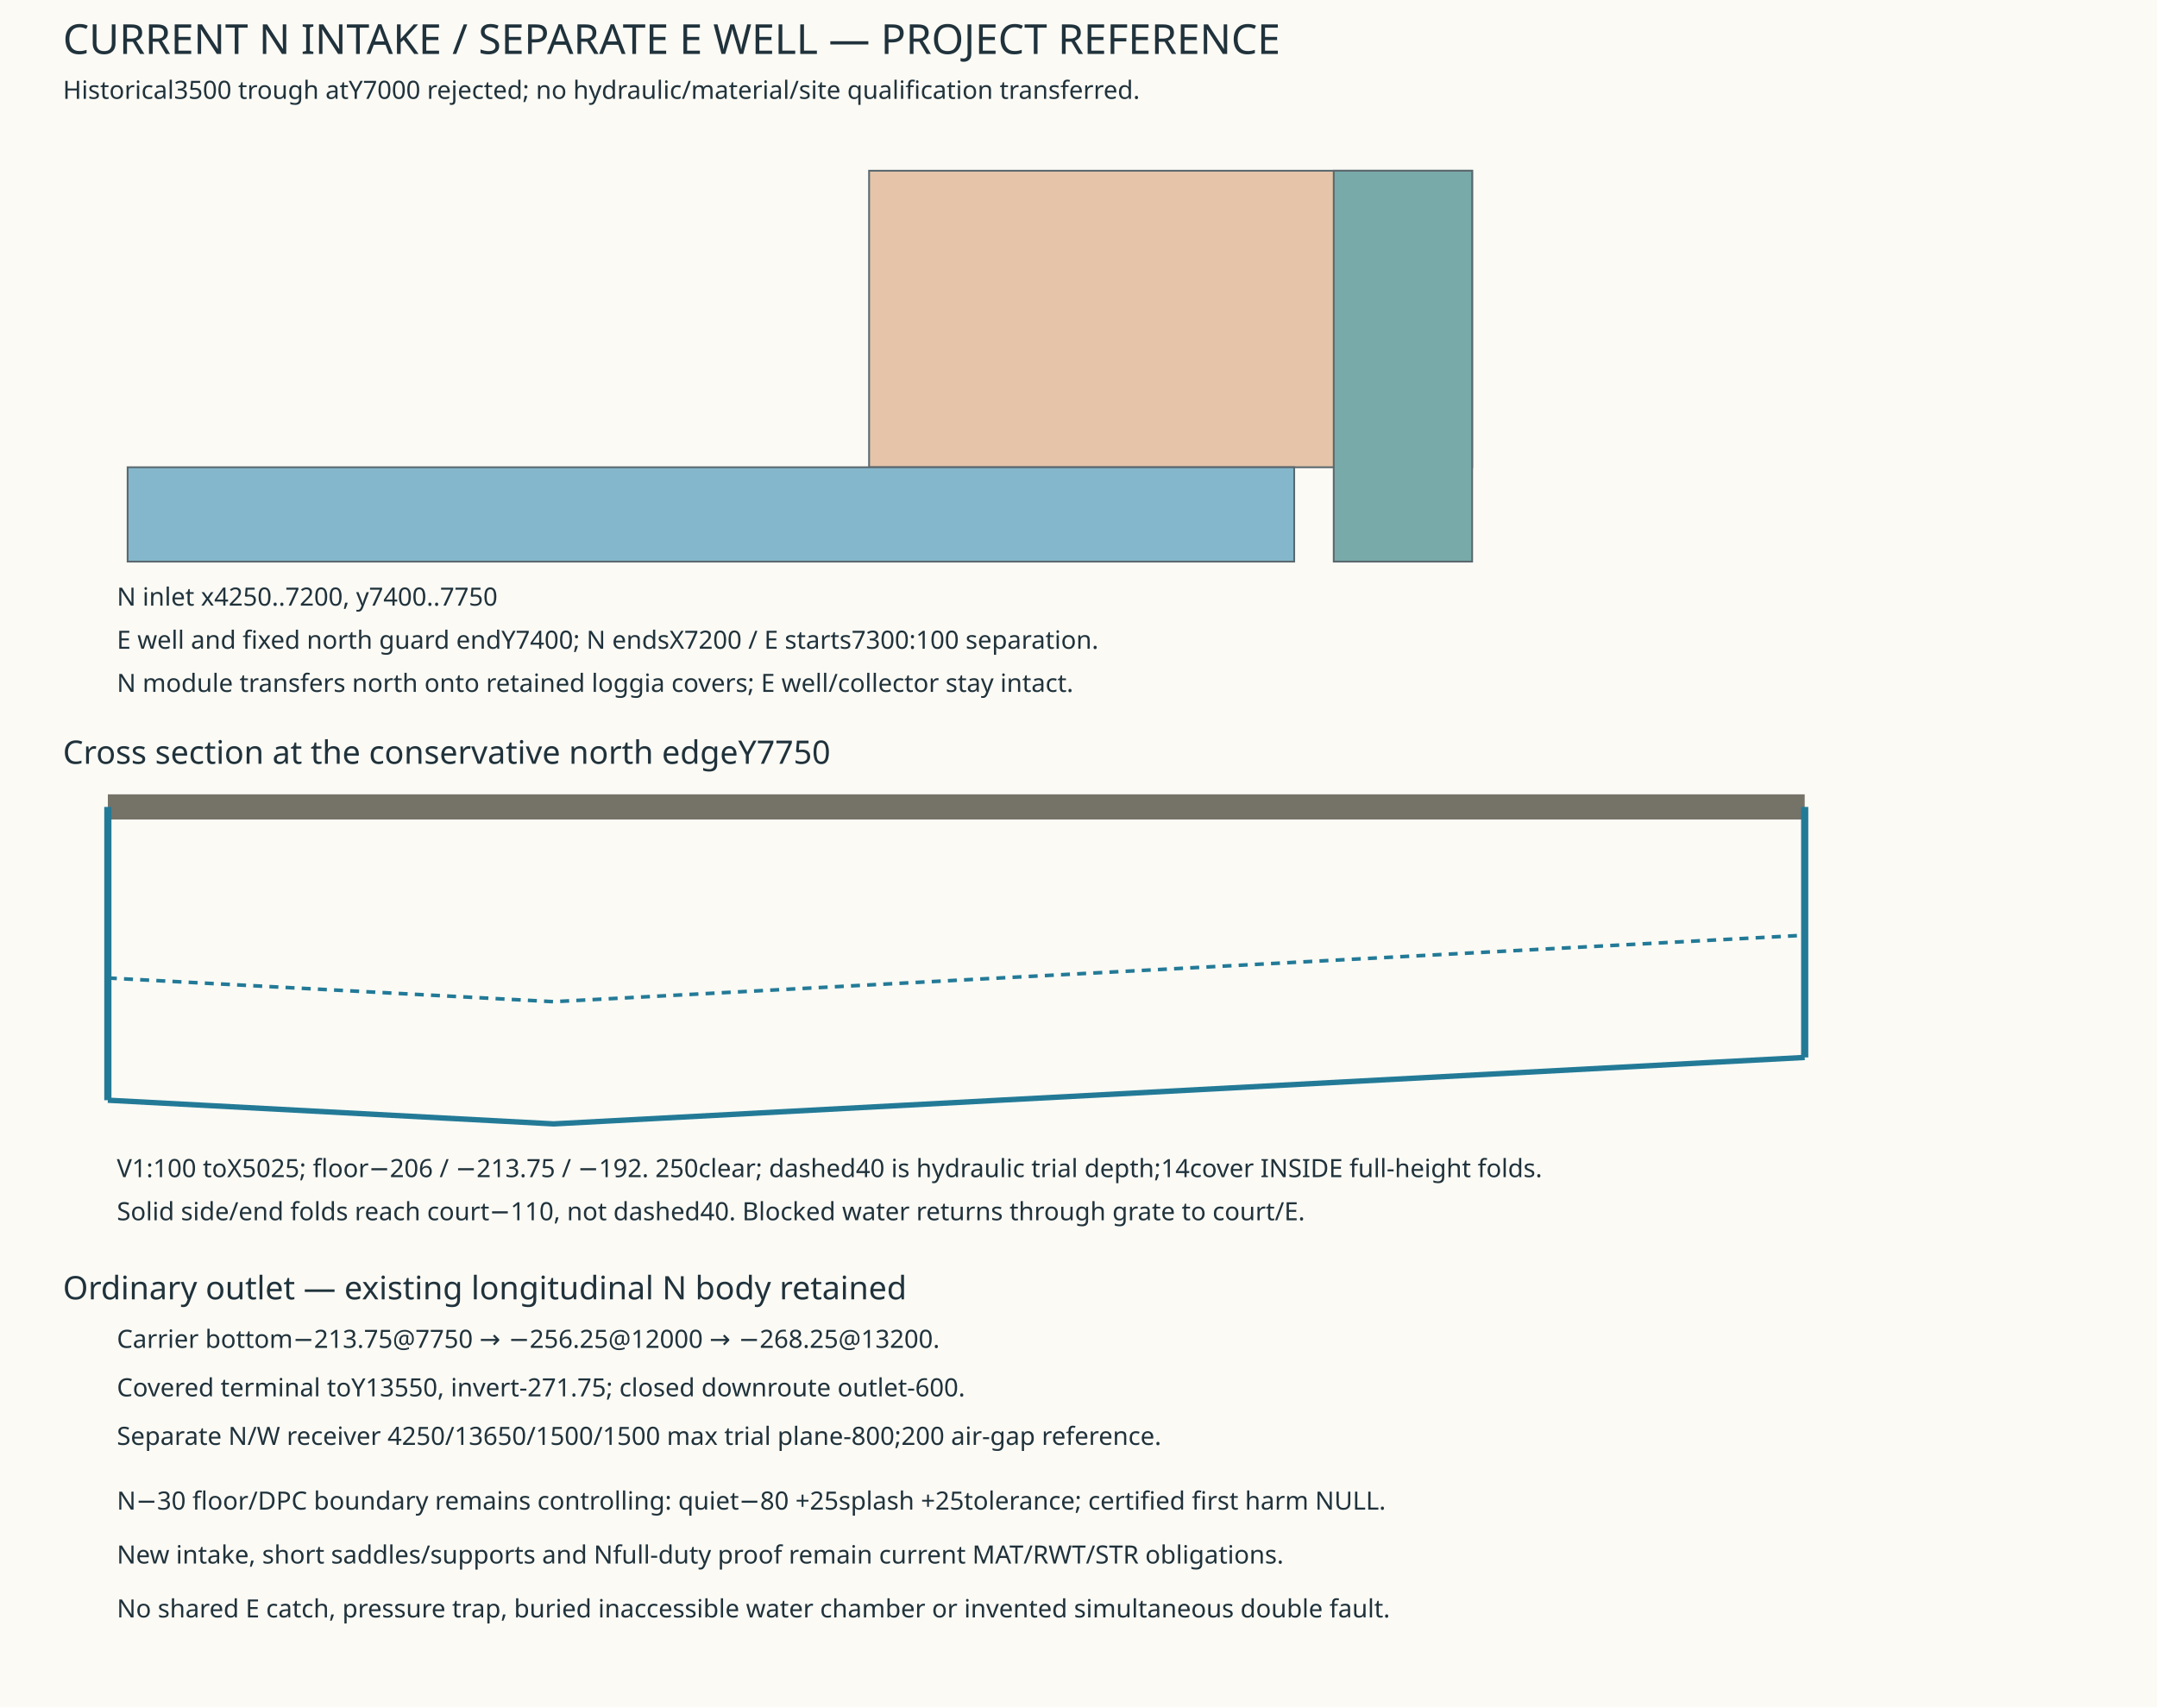
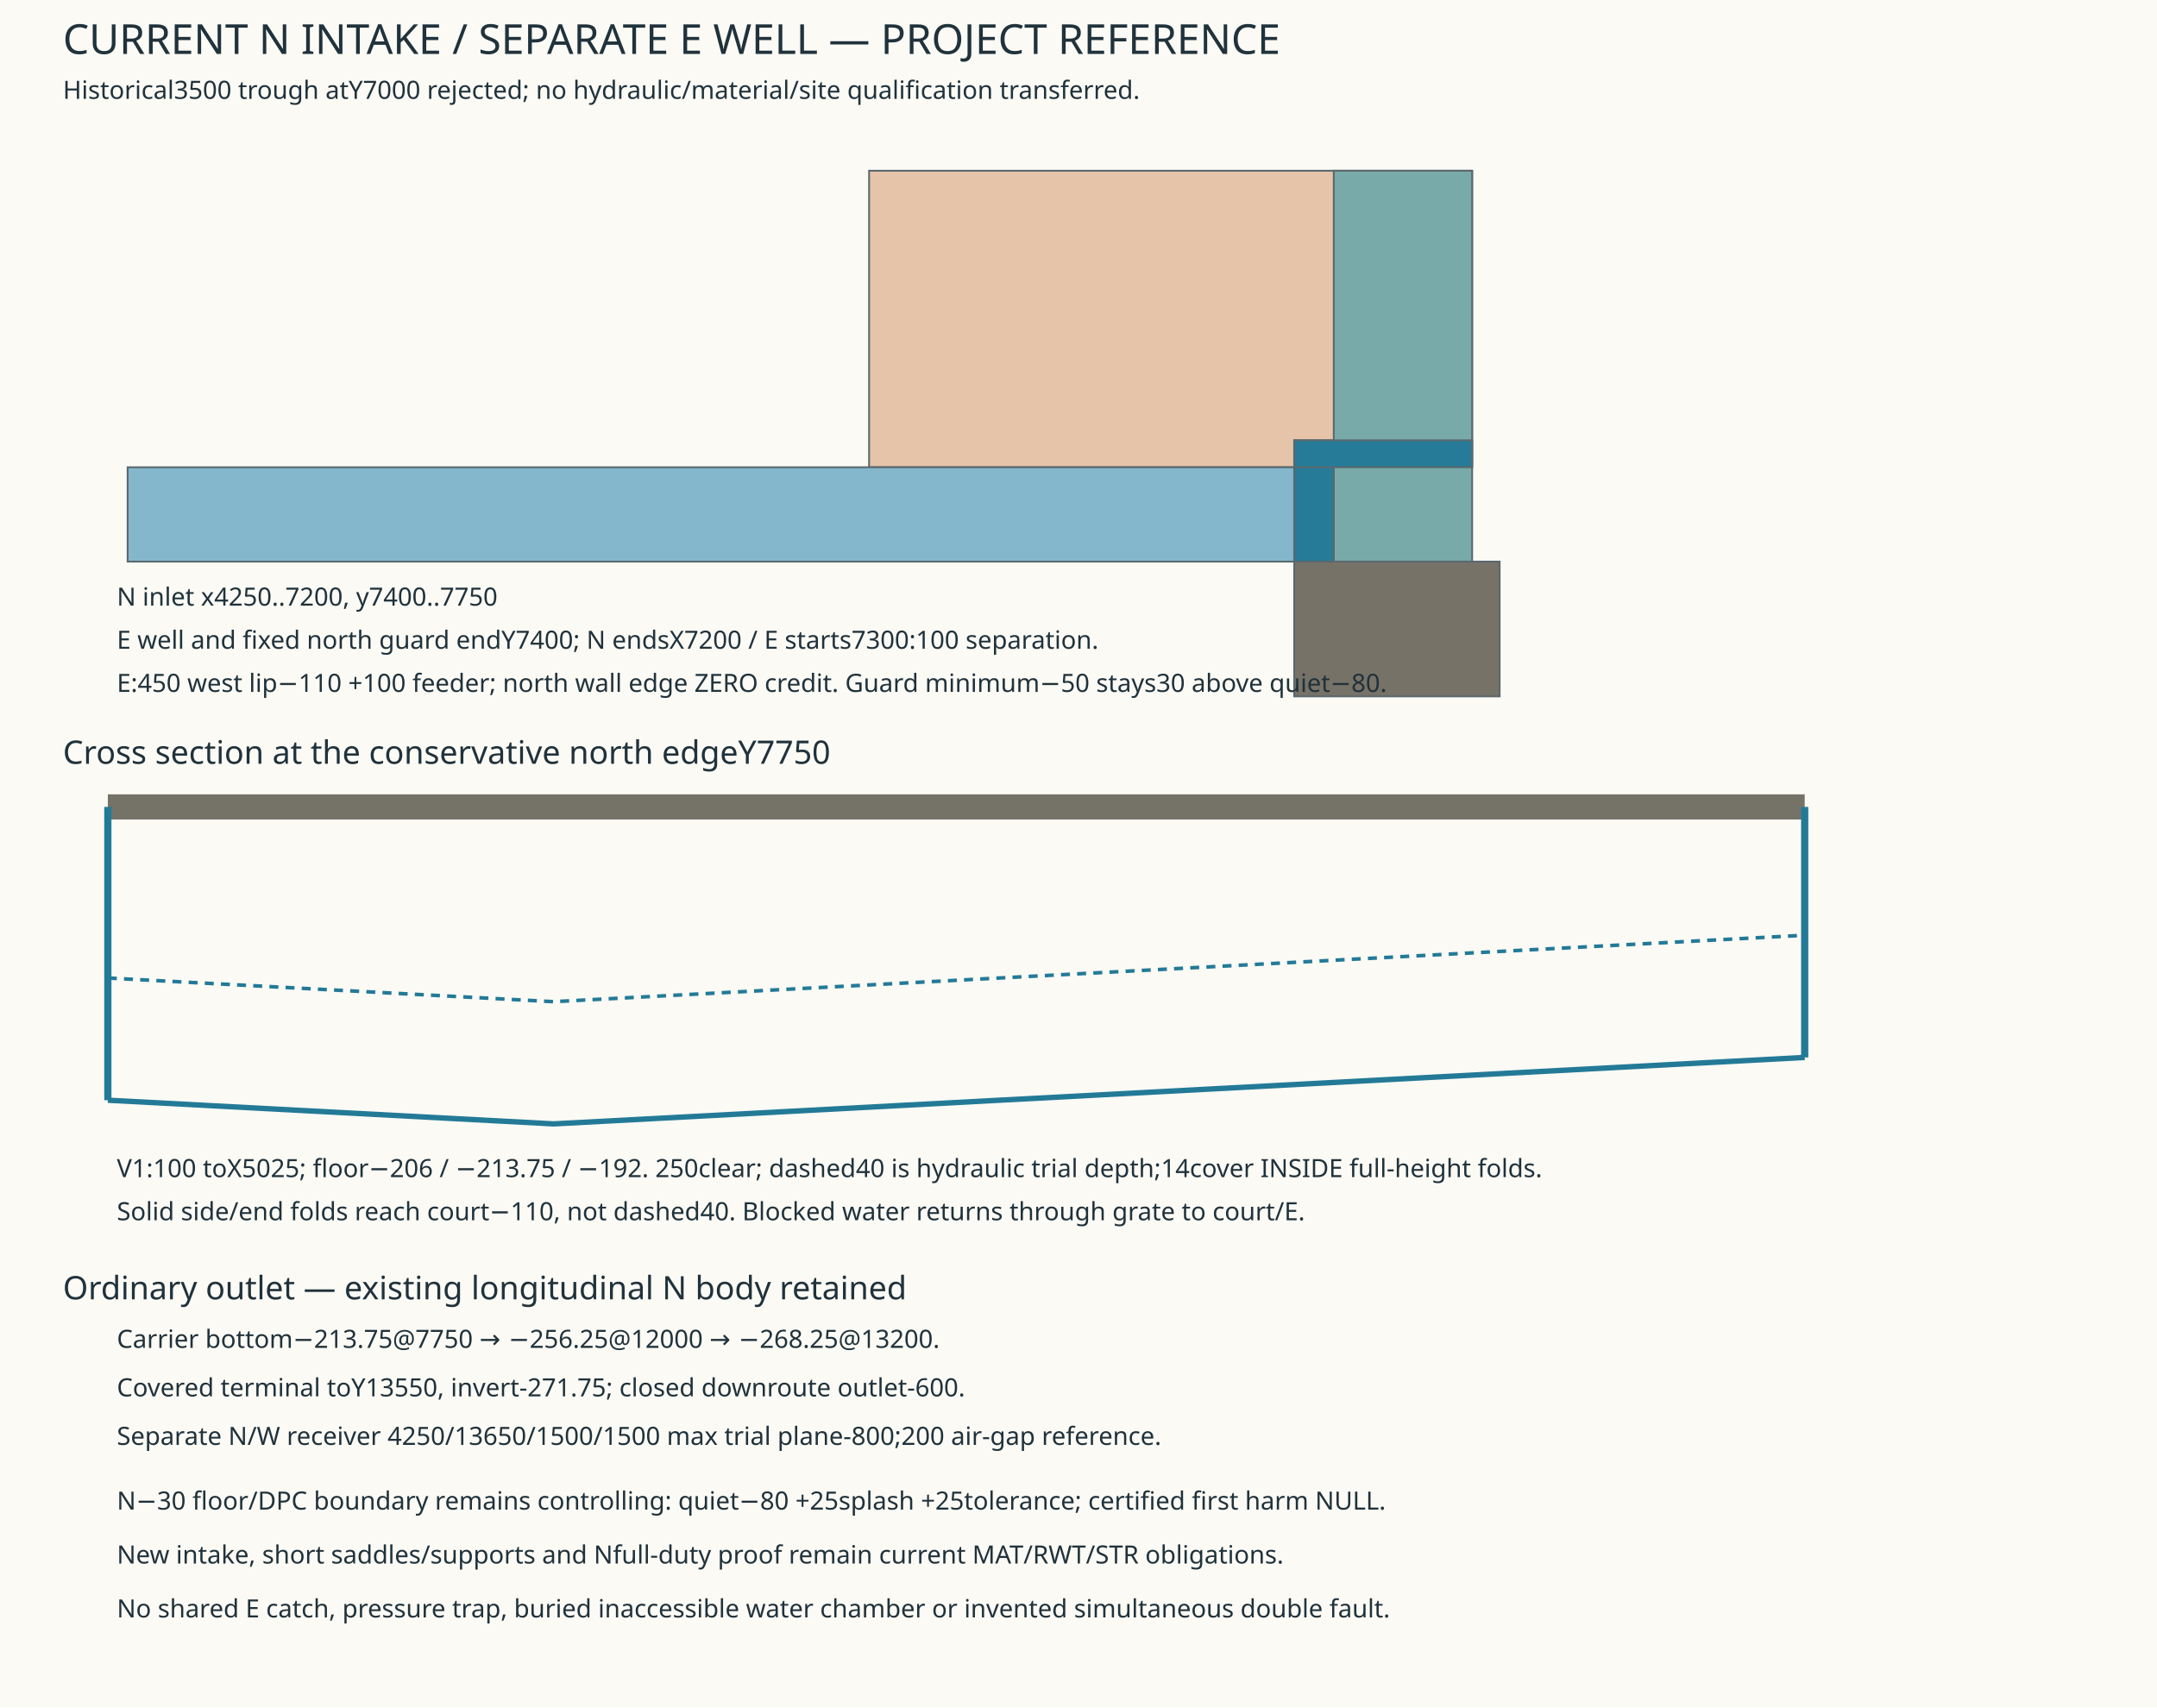
<svg xmlns="http://www.w3.org/2000/svg" width="1200" height="950" viewBox="0 0 1200 950">
  <rect width="100%" height="100%" fill="#fbfaf5" />
  <text x="35" y="30" font-family="sans-serif" font-size="23" fill="#20323b">CURRENT N INTAKE / SEPARATE E WELL — PROJECT REFERENCE</text>
  <text x="35" y="55" font-family="sans-serif" font-size="14" fill="#20323b">Historical3500 trough atY7000 rejected; no hydraulic/material/site qualification transferred.</text>
  <rect x="483.5" y="95" width="335.5" height="165" fill="#e5c4a9" stroke="#5a686e" />
  <rect x="71" y="260" width="649" height="52.5" fill="#84b7cc" stroke="#5a686e" />
  <rect x="742" y="95" width="77" height="217.5" fill="#78aaa9" stroke="#5a686e" />
+   <rect x="720" y="245" width="22" height="67.5" fill="#267c98" stroke="#5a686e" />
+   <rect x="720" y="245" width="99" height="15" fill="#267c98" stroke="#5a686e" />
+   <rect x="720" y="312.5" width="114.29" height="75" fill="#777268" stroke="#5a686e" />
  <text x="65" y="337" font-family="sans-serif" font-size="14" fill="#20323b">N inlet x4250..7200, y7400..7750</text>
  <text x="65" y="361" font-family="sans-serif" font-size="14" fill="#20323b">E well and fixed north guard endY7400; N endsX7200 / E starts7300:100 separation.</text>
-   <text x="65" y="385" font-family="sans-serif" font-size="14" fill="#20323b">N module transfers north onto retained loggia covers; E well/collector stay intact.</text>
+   <text x="65" y="385" font-family="sans-serif" font-size="14" fill="#20323b">E:450 west lip−110 +100 feeder; north wall edge ZERO credit. Guard minimum−50 stays30 above quiet−80.</text>
  <text x="35" y="425" font-family="sans-serif" font-size="18" fill="#20323b">Cross section at the conservative north edgeY7750</text>
  <path d="M60,449 H1004" stroke="#757268" stroke-width="14" fill="none" />
  <polyline points="60,612.2 308,625.375 1004,588.4" stroke="#237a97" stroke-width="3" fill="none" />
  <polyline points="60,544.2 308,557.375 1004,520.4" stroke="#237a97" stroke-width="2" stroke-dasharray="5 4" fill="none" />
  <path d="M60,612.2 V449" stroke="#237a97" stroke-width="4" fill="none" />
  <path d="M1004,588.4 V449" stroke="#237a97" stroke-width="4" fill="none" />
  <text x="65" y="655" font-family="sans-serif" font-size="14" fill="#20323b">V1:100 toX5025; floor−206 / −213.75 / −192. 250clear; dashed40 is hydraulic trial depth;14cover INSIDE full-height folds.</text>
  <text x="65" y="679" font-family="sans-serif" font-size="14" fill="#20323b">Solid side/end folds reach court−110, not dashed40. Blocked water returns through grate to court/E.</text>
  <text x="35" y="723" font-family="sans-serif" font-size="18" fill="#20323b">Ordinary outlet — existing longitudinal N body retained</text>
  <text x="65" y="750" font-family="sans-serif" font-size="14" fill="#20323b">Carrier bottom−213.75@7750 → −256.25@12000 → −268.25@13200.</text>
  <text x="65" y="777" font-family="sans-serif" font-size="14" fill="#20323b">Covered terminal toY13550, invert-271.75; closed downroute outlet-600.</text>
  <text x="65" y="804" font-family="sans-serif" font-size="14" fill="#20323b">Separate N/W receiver 4250/13650/1500/1500 max trial plane-800;200 air-gap reference.</text>
  <text x="65" y="840" font-family="sans-serif" font-size="14" fill="#20323b">N−30 floor/DPC boundary remains controlling: quiet−80 +25splash +25tolerance; certified first harm NULL.</text>
  <text x="65" y="870" font-family="sans-serif" font-size="14" fill="#20323b">New intake, short saddles/supports and Nfull-duty proof remain current MAT/RWT/STR obligations.</text>
  <text x="65" y="900" font-family="sans-serif" font-size="14" fill="#20323b">No shared E catch, pressure trap, buried inaccessible water chamber or invented simultaneous double fault.</text>
</svg>
